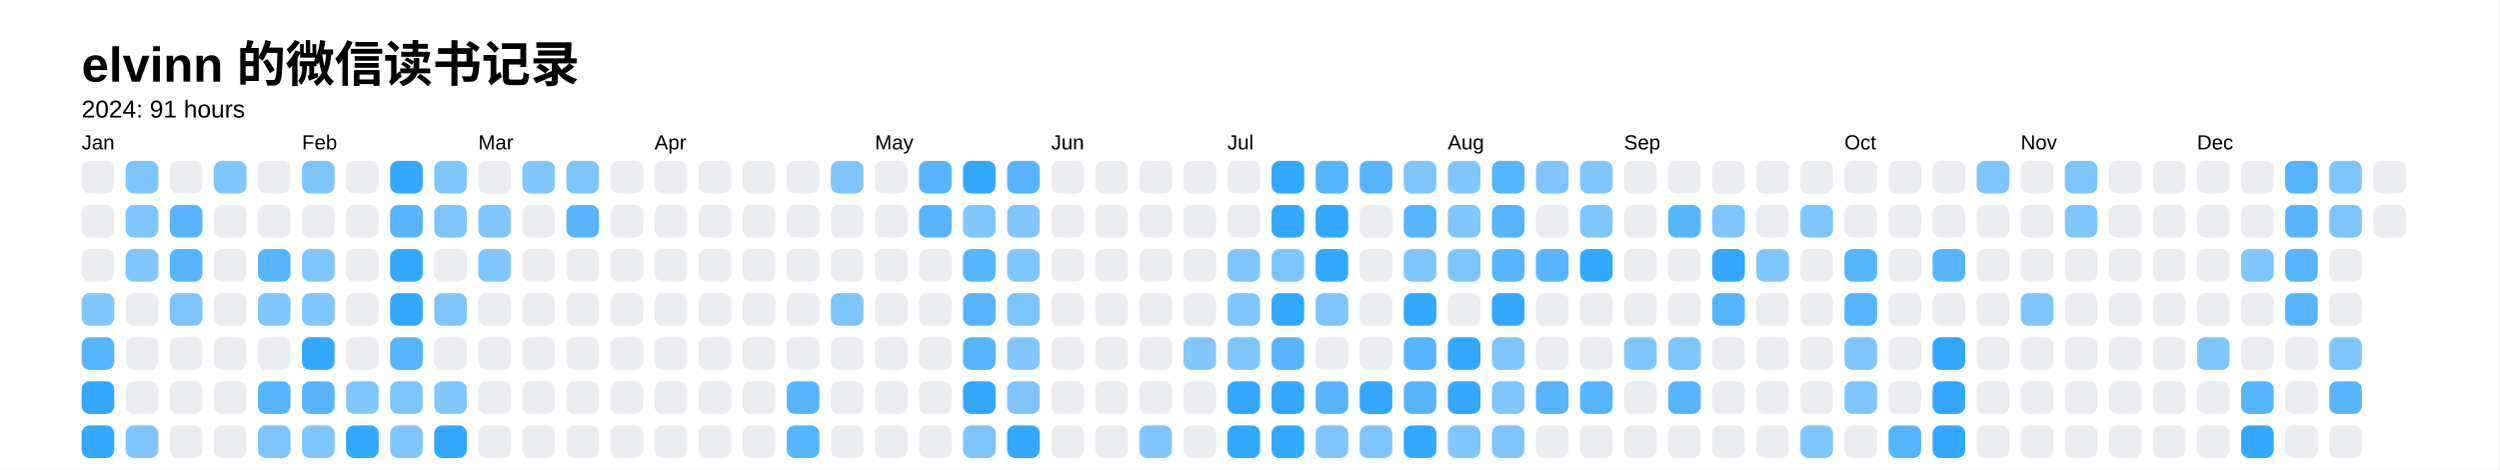
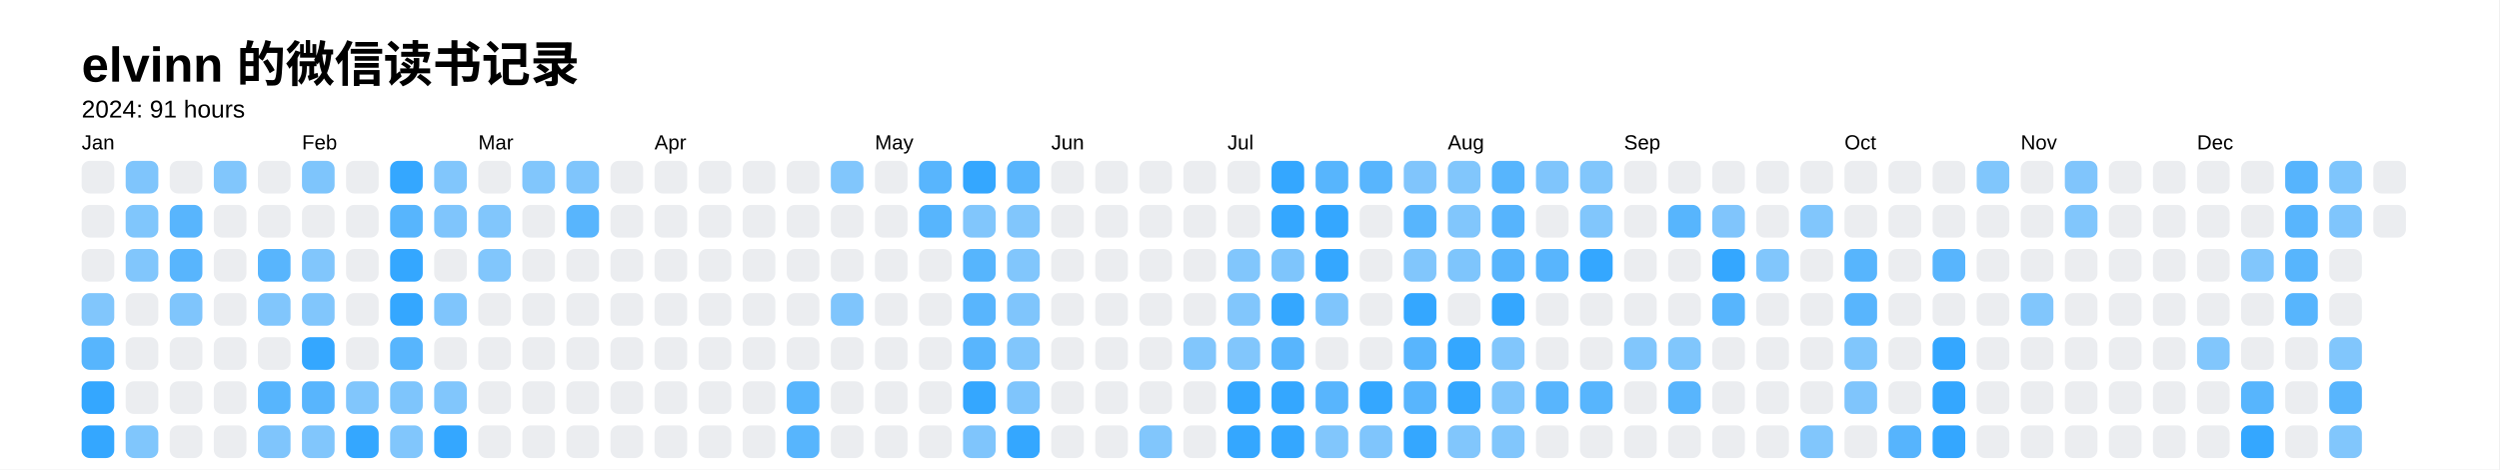
<svg xmlns="http://www.w3.org/2000/svg" baseProfile="full" height="57.5mm" version="1.1" viewBox="0,0,306.2,57.5" width="306.2mm">
  <defs />
  <rect fill="#FFFFFF" height="57.5" width="306.2" x="0" y="0" />
  <text fill="#000000" style="font-size:6px; font-family:Arial; font-weight:bold;" x="10" y="10">elvinn 的微信读书记录</text>
  <text fill="#000000" style="font-size:3px; font-family:Arial;" x="10" y="14.4">2024: 91 hours</text>
  <text fill="#000000" style="font-size:2.5px; font-family:Arial" x="10" y="18.3">Jan</text>
  <rect fill="#EBEDF0" height="4" rx="1" ry="1" width="4" x="10" y="19.7" />
  <rect fill="#EBEDF0" height="4" rx="1" ry="1" width="4" x="10" y="25.1" />
  <rect fill="#EBEDF0" height="4" rx="1" ry="1" width="4" x="10" y="30.5" />
  <rect fill="#81c6fc" height="4" rx="1" ry="1" width="4" x="10" y="35.9" />
  <rect fill="#57b5fd" height="4" rx="1" ry="1" width="4" x="10" y="41.3" />
  <rect fill="#34A7FF" height="4" rx="1" ry="1" width="4" x="10" y="46.7" />
  <rect fill="#34A7FF" height="4" rx="1" ry="1" width="4" x="10" y="52.1" />
  <rect fill="#7fc5fc" height="4" rx="1" ry="1" width="4" x="15.4" y="19.7" />
  <rect fill="#80c6fc" height="4" rx="1" ry="1" width="4" x="15.4" y="25.1" />
  <rect fill="#81c6fc" height="4" rx="1" ry="1" width="4" x="15.4" y="30.5" />
  <rect fill="#EBEDF0" height="4" rx="1" ry="1" width="4" x="15.4" y="35.9" />
  <rect fill="#EBEDF0" height="4" rx="1" ry="1" width="4" x="15.4" y="41.3" />
  <rect fill="#EBEDF0" height="4" rx="1" ry="1" width="4" x="15.4" y="46.7" />
  <rect fill="#80c6fc" height="4" rx="1" ry="1" width="4" x="15.4" y="52.1" />
  <rect fill="#EBEDF0" height="4" rx="1" ry="1" width="4" x="20.8" y="19.7" />
  <rect fill="#58b5fd" height="4" rx="1" ry="1" width="4" x="20.8" y="25.1" />
  <rect fill="#58b5fd" height="4" rx="1" ry="1" width="4" x="20.8" y="30.5" />
  <rect fill="#7fc5fc" height="4" rx="1" ry="1" width="4" x="20.8" y="35.9" />
  <rect fill="#EBEDF0" height="4" rx="1" ry="1" width="4" x="20.8" y="41.3" />
  <rect fill="#EBEDF0" height="4" rx="1" ry="1" width="4" x="20.8" y="46.7" />
  <rect fill="#EBEDF0" height="4" rx="1" ry="1" width="4" x="20.8" y="52.1" />
  <rect fill="#81c6fc" height="4" rx="1" ry="1" width="4" x="26.2" y="19.7" />
  <rect fill="#EBEDF0" height="4" rx="1" ry="1" width="4" x="26.2" y="25.1" />
  <rect fill="#EBEDF0" height="4" rx="1" ry="1" width="4" x="26.2" y="30.5" />
  <rect fill="#EBEDF0" height="4" rx="1" ry="1" width="4" x="26.2" y="35.9" />
  <rect fill="#EBEDF0" height="4" rx="1" ry="1" width="4" x="26.2" y="41.3" />
  <rect fill="#EBEDF0" height="4" rx="1" ry="1" width="4" x="26.2" y="46.7" />
  <rect fill="#EBEDF0" height="4" rx="1" ry="1" width="4" x="26.2" y="52.1" />
  <rect fill="#EBEDF0" height="4" rx="1" ry="1" width="4" x="31.6" y="19.7" />
  <rect fill="#EBEDF0" height="4" rx="1" ry="1" width="4" x="31.6" y="25.1" />
  <rect fill="#58b5fd" height="4" rx="1" ry="1" width="4" x="31.6" y="30.5" />
  <rect fill="#81c6fc" height="4" rx="1" ry="1" width="4" x="31.6" y="35.9" />
  <rect fill="#EBEDF0" height="4" rx="1" ry="1" width="4" x="31.6" y="41.3" />
  <rect fill="#57b5fd" height="4" rx="1" ry="1" width="4" x="31.6" y="46.7" />
  <rect fill="#7fc5fc" height="4" rx="1" ry="1" width="4" x="31.6" y="52.1" />
  <text fill="#000000" style="font-size:2.5px; font-family:Arial" x="37.0" y="18.3">Feb</text>
  <rect fill="#7ec5fc" height="4" rx="1" ry="1" width="4" x="37.0" y="19.7" />
  <rect fill="#EBEDF0" height="4" rx="1" ry="1" width="4" x="37.0" y="25.1" />
  <rect fill="#81c6fc" height="4" rx="1" ry="1" width="4" x="37.0" y="30.5" />
  <rect fill="#81c6fc" height="4" rx="1" ry="1" width="4" x="37.0" y="35.9" />
  <rect fill="#34A7FF" height="4" rx="1" ry="1" width="4" x="37.0" y="41.3" />
  <rect fill="#58b5fd" height="4" rx="1" ry="1" width="4" x="37.0" y="46.7" />
  <rect fill="#81c6fc" height="4" rx="1" ry="1" width="4" x="37.0" y="52.1" />
  <rect fill="#EBEDF0" height="4" rx="1" ry="1" width="4" x="42.4" y="19.7" />
  <rect fill="#EBEDF0" height="4" rx="1" ry="1" width="4" x="42.4" y="25.1" />
  <rect fill="#EBEDF0" height="4" rx="1" ry="1" width="4" x="42.4" y="30.5" />
  <rect fill="#EBEDF0" height="4" rx="1" ry="1" width="4" x="42.4" y="35.9" />
  <rect fill="#EBEDF0" height="4" rx="1" ry="1" width="4" x="42.4" y="41.3" />
  <rect fill="#81c6fc" height="4" rx="1" ry="1" width="4" x="42.4" y="46.7" />
  <rect fill="#34A7FF" height="4" rx="1" ry="1" width="4" x="42.4" y="52.1" />
  <rect fill="#34A7FF" height="4" rx="1" ry="1" width="4" x="47.8" y="19.7" />
  <rect fill="#57b5fd" height="4" rx="1" ry="1" width="4" x="47.8" y="25.1" />
  <rect fill="#34A7FF" height="4" rx="1" ry="1" width="4" x="47.8" y="30.5" />
  <rect fill="#34A7FF" height="4" rx="1" ry="1" width="4" x="47.8" y="35.9" />
  <rect fill="#57b5fd" height="4" rx="1" ry="1" width="4" x="47.8" y="41.3" />
  <rect fill="#7ec5fc" height="4" rx="1" ry="1" width="4" x="47.8" y="46.7" />
  <rect fill="#81c6fc" height="4" rx="1" ry="1" width="4" x="47.8" y="52.1" />
  <rect fill="#81c6fc" height="4" rx="1" ry="1" width="4" x="53.2" y="19.7" />
  <rect fill="#7fc5fc" height="4" rx="1" ry="1" width="4" x="53.2" y="25.1" />
  <rect fill="#EBEDF0" height="4" rx="1" ry="1" width="4" x="53.2" y="30.5" />
  <rect fill="#7fc5fc" height="4" rx="1" ry="1" width="4" x="53.2" y="35.9" />
  <rect fill="#EBEDF0" height="4" rx="1" ry="1" width="4" x="53.2" y="41.3" />
  <rect fill="#81c6fc" height="4" rx="1" ry="1" width="4" x="53.2" y="46.7" />
  <rect fill="#34A7FF" height="4" rx="1" ry="1" width="4" x="53.2" y="52.1" />
  <text fill="#000000" style="font-size:2.5px; font-family:Arial" x="58.6" y="18.3">Mar</text>
  <rect fill="#EBEDF0" height="4" rx="1" ry="1" width="4" x="58.6" y="19.7" />
  <rect fill="#81c6fc" height="4" rx="1" ry="1" width="4" x="58.6" y="25.1" />
  <rect fill="#81c6fc" height="4" rx="1" ry="1" width="4" x="58.6" y="30.5" />
  <rect fill="#EBEDF0" height="4" rx="1" ry="1" width="4" x="58.6" y="35.9" />
  <rect fill="#EBEDF0" height="4" rx="1" ry="1" width="4" x="58.6" y="41.3" />
  <rect fill="#EBEDF0" height="4" rx="1" ry="1" width="4" x="58.6" y="46.7" />
  <rect fill="#EBEDF0" height="4" rx="1" ry="1" width="4" x="58.6" y="52.1" />
  <rect fill="#81c6fc" height="4" rx="1" ry="1" width="4" x="64" y="19.7" />
  <rect fill="#EBEDF0" height="4" rx="1" ry="1" width="4" x="64" y="25.1" />
  <rect fill="#EBEDF0" height="4" rx="1" ry="1" width="4" x="64" y="30.5" />
  <rect fill="#EBEDF0" height="4" rx="1" ry="1" width="4" x="64" y="35.9" />
  <rect fill="#EBEDF0" height="4" rx="1" ry="1" width="4" x="64" y="41.3" />
  <rect fill="#EBEDF0" height="4" rx="1" ry="1" width="4" x="64" y="46.7" />
  <rect fill="#EBEDF0" height="4" rx="1" ry="1" width="4" x="64" y="52.1" />
  <rect fill="#7fc5fc" height="4" rx="1" ry="1" width="4" x="69.4" y="19.7" />
  <rect fill="#58b5fd" height="4" rx="1" ry="1" width="4" x="69.4" y="25.1" />
  <rect fill="#EBEDF0" height="4" rx="1" ry="1" width="4" x="69.4" y="30.5" />
  <rect fill="#EBEDF0" height="4" rx="1" ry="1" width="4" x="69.4" y="35.9" />
  <rect fill="#EBEDF0" height="4" rx="1" ry="1" width="4" x="69.4" y="41.3" />
  <rect fill="#EBEDF0" height="4" rx="1" ry="1" width="4" x="69.4" y="46.7" />
  <rect fill="#EBEDF0" height="4" rx="1" ry="1" width="4" x="69.4" y="52.1" />
  <rect fill="#EBEDF0" height="4" rx="1" ry="1" width="4" x="74.8" y="19.7" />
  <rect fill="#EBEDF0" height="4" rx="1" ry="1" width="4" x="74.8" y="25.1" />
  <rect fill="#EBEDF0" height="4" rx="1" ry="1" width="4" x="74.8" y="30.5" />
  <rect fill="#EBEDF0" height="4" rx="1" ry="1" width="4" x="74.8" y="35.9" />
  <rect fill="#EBEDF0" height="4" rx="1" ry="1" width="4" x="74.8" y="41.3" />
  <rect fill="#EBEDF0" height="4" rx="1" ry="1" width="4" x="74.8" y="46.7" />
  <rect fill="#EBEDF0" height="4" rx="1" ry="1" width="4" x="74.8" y="52.1" />
  <text fill="#000000" style="font-size:2.5px; font-family:Arial" x="80.2" y="18.3">Apr</text>
  <rect fill="#EBEDF0" height="4" rx="1" ry="1" width="4" x="80.2" y="19.7" />
  <rect fill="#EBEDF0" height="4" rx="1" ry="1" width="4" x="80.2" y="25.1" />
  <rect fill="#EBEDF0" height="4" rx="1" ry="1" width="4" x="80.2" y="30.5" />
  <rect fill="#EBEDF0" height="4" rx="1" ry="1" width="4" x="80.2" y="35.9" />
  <rect fill="#EBEDF0" height="4" rx="1" ry="1" width="4" x="80.2" y="41.3" />
  <rect fill="#EBEDF0" height="4" rx="1" ry="1" width="4" x="80.2" y="46.7" />
  <rect fill="#EBEDF0" height="4" rx="1" ry="1" width="4" x="80.2" y="52.1" />
  <rect fill="#EBEDF0" height="4" rx="1" ry="1" width="4" x="85.6" y="19.7" />
  <rect fill="#EBEDF0" height="4" rx="1" ry="1" width="4" x="85.6" y="25.1" />
  <rect fill="#EBEDF0" height="4" rx="1" ry="1" width="4" x="85.6" y="30.5" />
  <rect fill="#EBEDF0" height="4" rx="1" ry="1" width="4" x="85.6" y="35.9" />
  <rect fill="#EBEDF0" height="4" rx="1" ry="1" width="4" x="85.6" y="41.3" />
  <rect fill="#EBEDF0" height="4" rx="1" ry="1" width="4" x="85.6" y="46.7" />
  <rect fill="#EBEDF0" height="4" rx="1" ry="1" width="4" x="85.6" y="52.1" />
  <rect fill="#EBEDF0" height="4" rx="1" ry="1" width="4" x="91" y="19.7" />
  <rect fill="#EBEDF0" height="4" rx="1" ry="1" width="4" x="91" y="25.1" />
  <rect fill="#EBEDF0" height="4" rx="1" ry="1" width="4" x="91" y="30.5" />
  <rect fill="#EBEDF0" height="4" rx="1" ry="1" width="4" x="91" y="35.9" />
  <rect fill="#EBEDF0" height="4" rx="1" ry="1" width="4" x="91" y="41.3" />
  <rect fill="#EBEDF0" height="4" rx="1" ry="1" width="4" x="91" y="46.7" />
  <rect fill="#EBEDF0" height="4" rx="1" ry="1" width="4" x="91" y="52.1" />
  <rect fill="#EBEDF0" height="4" rx="1" ry="1" width="4" x="96.4" y="19.7" />
  <rect fill="#EBEDF0" height="4" rx="1" ry="1" width="4" x="96.4" y="25.1" />
  <rect fill="#EBEDF0" height="4" rx="1" ry="1" width="4" x="96.4" y="30.5" />
  <rect fill="#EBEDF0" height="4" rx="1" ry="1" width="4" x="96.4" y="35.9" />
  <rect fill="#EBEDF0" height="4" rx="1" ry="1" width="4" x="96.4" y="41.3" />
  <rect fill="#57b5fd" height="4" rx="1" ry="1" width="4" x="96.4" y="46.7" />
  <rect fill="#57b5fd" height="4" rx="1" ry="1" width="4" x="96.4" y="52.1" />
  <rect fill="#81c6fc" height="4" rx="1" ry="1" width="4" x="101.8" y="19.7" />
  <rect fill="#EBEDF0" height="4" rx="1" ry="1" width="4" x="101.8" y="25.1" />
  <rect fill="#EBEDF0" height="4" rx="1" ry="1" width="4" x="101.8" y="30.5" />
  <rect fill="#7fc5fc" height="4" rx="1" ry="1" width="4" x="101.8" y="35.9" />
  <rect fill="#EBEDF0" height="4" rx="1" ry="1" width="4" x="101.8" y="41.3" />
  <rect fill="#EBEDF0" height="4" rx="1" ry="1" width="4" x="101.8" y="46.7" />
  <rect fill="#EBEDF0" height="4" rx="1" ry="1" width="4" x="101.8" y="52.1" />
  <text fill="#000000" style="font-size:2.5px; font-family:Arial" x="107.2" y="18.3">May</text>
  <rect fill="#EBEDF0" height="4" rx="1" ry="1" width="4" x="107.2" y="19.7" />
  <rect fill="#EBEDF0" height="4" rx="1" ry="1" width="4" x="107.2" y="25.1" />
  <rect fill="#EBEDF0" height="4" rx="1" ry="1" width="4" x="107.2" y="30.5" />
  <rect fill="#EBEDF0" height="4" rx="1" ry="1" width="4" x="107.2" y="35.9" />
  <rect fill="#EBEDF0" height="4" rx="1" ry="1" width="4" x="107.2" y="41.3" />
  <rect fill="#EBEDF0" height="4" rx="1" ry="1" width="4" x="107.2" y="46.7" />
  <rect fill="#EBEDF0" height="4" rx="1" ry="1" width="4" x="107.2" y="52.1" />
  <rect fill="#58b5fd" height="4" rx="1" ry="1" width="4" x="112.6" y="19.7" />
  <rect fill="#57b5fd" height="4" rx="1" ry="1" width="4" x="112.6" y="25.1" />
  <rect fill="#EBEDF0" height="4" rx="1" ry="1" width="4" x="112.6" y="30.5" />
  <rect fill="#EBEDF0" height="4" rx="1" ry="1" width="4" x="112.6" y="35.9" />
  <rect fill="#EBEDF0" height="4" rx="1" ry="1" width="4" x="112.6" y="41.3" />
  <rect fill="#EBEDF0" height="4" rx="1" ry="1" width="4" x="112.6" y="46.7" />
  <rect fill="#EBEDF0" height="4" rx="1" ry="1" width="4" x="112.6" y="52.1" />
  <rect fill="#34A7FF" height="4" rx="1" ry="1" width="4" x="118" y="19.7" />
  <rect fill="#81c6fc" height="4" rx="1" ry="1" width="4" x="118" y="25.1" />
  <rect fill="#56b5fd" height="4" rx="1" ry="1" width="4" x="118" y="30.5" />
  <rect fill="#58b5fd" height="4" rx="1" ry="1" width="4" x="118" y="35.9" />
  <rect fill="#58b5fd" height="4" rx="1" ry="1" width="4" x="118" y="41.3" />
  <rect fill="#34A7FF" height="4" rx="1" ry="1" width="4" x="118" y="46.7" />
  <rect fill="#7fc5fc" height="4" rx="1" ry="1" width="4" x="118" y="52.1" />
  <rect fill="#58b5fd" height="4" rx="1" ry="1" width="4" x="123.4" y="19.7" />
  <rect fill="#81c6fc" height="4" rx="1" ry="1" width="4" x="123.4" y="25.1" />
  <rect fill="#81c6fc" height="4" rx="1" ry="1" width="4" x="123.4" y="30.5" />
  <rect fill="#7fc5fc" height="4" rx="1" ry="1" width="4" x="123.4" y="35.9" />
  <rect fill="#81c6fc" height="4" rx="1" ry="1" width="4" x="123.4" y="41.3" />
  <rect fill="#7fc5fc" height="4" rx="1" ry="1" width="4" x="123.4" y="46.7" />
  <rect fill="#34A7FF" height="4" rx="1" ry="1" width="4" x="123.4" y="52.1" />
  <text fill="#000000" style="font-size:2.5px; font-family:Arial" x="128.8" y="18.3">Jun</text>
  <rect fill="#EBEDF0" height="4" rx="1" ry="1" width="4" x="128.8" y="19.7" />
  <rect fill="#EBEDF0" height="4" rx="1" ry="1" width="4" x="128.8" y="25.1" />
  <rect fill="#EBEDF0" height="4" rx="1" ry="1" width="4" x="128.8" y="30.5" />
  <rect fill="#EBEDF0" height="4" rx="1" ry="1" width="4" x="128.8" y="35.9" />
  <rect fill="#EBEDF0" height="4" rx="1" ry="1" width="4" x="128.8" y="41.3" />
  <rect fill="#EBEDF0" height="4" rx="1" ry="1" width="4" x="128.8" y="46.7" />
  <rect fill="#EBEDF0" height="4" rx="1" ry="1" width="4" x="128.8" y="52.1" />
  <rect fill="#EBEDF0" height="4" rx="1" ry="1" width="4" x="134.2" y="19.7" />
  <rect fill="#EBEDF0" height="4" rx="1" ry="1" width="4" x="134.2" y="25.1" />
  <rect fill="#EBEDF0" height="4" rx="1" ry="1" width="4" x="134.2" y="30.5" />
  <rect fill="#EBEDF0" height="4" rx="1" ry="1" width="4" x="134.2" y="35.9" />
  <rect fill="#EBEDF0" height="4" rx="1" ry="1" width="4" x="134.2" y="41.3" />
  <rect fill="#EBEDF0" height="4" rx="1" ry="1" width="4" x="134.2" y="46.7" />
  <rect fill="#EBEDF0" height="4" rx="1" ry="1" width="4" x="134.2" y="52.1" />
  <rect fill="#EBEDF0" height="4" rx="1" ry="1" width="4" x="139.6" y="19.7" />
  <rect fill="#EBEDF0" height="4" rx="1" ry="1" width="4" x="139.6" y="25.1" />
  <rect fill="#EBEDF0" height="4" rx="1" ry="1" width="4" x="139.6" y="30.5" />
  <rect fill="#EBEDF0" height="4" rx="1" ry="1" width="4" x="139.6" y="35.9" />
  <rect fill="#EBEDF0" height="4" rx="1" ry="1" width="4" x="139.6" y="41.3" />
  <rect fill="#EBEDF0" height="4" rx="1" ry="1" width="4" x="139.6" y="46.7" />
  <rect fill="#81c6fc" height="4" rx="1" ry="1" width="4" x="139.6" y="52.1" />
  <rect fill="#EBEDF0" height="4" rx="1" ry="1" width="4" x="145" y="19.7" />
  <rect fill="#EBEDF0" height="4" rx="1" ry="1" width="4" x="145" y="25.1" />
  <rect fill="#EBEDF0" height="4" rx="1" ry="1" width="4" x="145" y="30.5" />
  <rect fill="#EBEDF0" height="4" rx="1" ry="1" width="4" x="145" y="35.9" />
  <rect fill="#81c6fc" height="4" rx="1" ry="1" width="4" x="145" y="41.3" />
  <rect fill="#EBEDF0" height="4" rx="1" ry="1" width="4" x="145" y="46.7" />
  <rect fill="#EBEDF0" height="4" rx="1" ry="1" width="4" x="145" y="52.1" />
  <text fill="#000000" style="font-size:2.5px; font-family:Arial" x="150.4" y="18.3">Jul</text>
  <rect fill="#EBEDF0" height="4" rx="1" ry="1" width="4" x="150.4" y="19.7" />
  <rect fill="#EBEDF0" height="4" rx="1" ry="1" width="4" x="150.4" y="25.1" />
  <rect fill="#81c6fc" height="4" rx="1" ry="1" width="4" x="150.4" y="30.5" />
  <rect fill="#81c6fc" height="4" rx="1" ry="1" width="4" x="150.4" y="35.9" />
  <rect fill="#81c6fc" height="4" rx="1" ry="1" width="4" x="150.4" y="41.3" />
  <rect fill="#34A7FF" height="4" rx="1" ry="1" width="4" x="150.4" y="46.7" />
  <rect fill="#34A7FF" height="4" rx="1" ry="1" width="4" x="150.4" y="52.1" />
  <rect fill="#34A7FF" height="4" rx="1" ry="1" width="4" x="155.8" y="19.7" />
  <rect fill="#34A7FF" height="4" rx="1" ry="1" width="4" x="155.8" y="25.1" />
  <rect fill="#7ec5fc" height="4" rx="1" ry="1" width="4" x="155.8" y="30.5" />
  <rect fill="#34A7FF" height="4" rx="1" ry="1" width="4" x="155.8" y="35.9" />
  <rect fill="#58b5fd" height="4" rx="1" ry="1" width="4" x="155.8" y="41.3" />
  <rect fill="#34A7FF" height="4" rx="1" ry="1" width="4" x="155.8" y="46.7" />
  <rect fill="#34A7FF" height="4" rx="1" ry="1" width="4" x="155.8" y="52.1" />
  <rect fill="#57b5fd" height="4" rx="1" ry="1" width="4" x="161.2" y="19.7" />
  <rect fill="#34A7FF" height="4" rx="1" ry="1" width="4" x="161.2" y="25.1" />
  <rect fill="#34A7FF" height="4" rx="1" ry="1" width="4" x="161.2" y="30.5" />
  <rect fill="#7fc5fc" height="4" rx="1" ry="1" width="4" x="161.2" y="35.9" />
  <rect fill="#EBEDF0" height="4" rx="1" ry="1" width="4" x="161.2" y="41.3" />
  <rect fill="#58b5fd" height="4" rx="1" ry="1" width="4" x="161.2" y="46.7" />
  <rect fill="#81c6fc" height="4" rx="1" ry="1" width="4" x="161.2" y="52.1" />
  <rect fill="#58b5fd" height="4" rx="1" ry="1" width="4" x="166.6" y="19.7" />
  <rect fill="#EBEDF0" height="4" rx="1" ry="1" width="4" x="166.6" y="25.1" />
  <rect fill="#EBEDF0" height="4" rx="1" ry="1" width="4" x="166.6" y="30.5" />
  <rect fill="#EBEDF0" height="4" rx="1" ry="1" width="4" x="166.6" y="35.9" />
  <rect fill="#EBEDF0" height="4" rx="1" ry="1" width="4" x="166.6" y="41.3" />
  <rect fill="#34A7FF" height="4" rx="1" ry="1" width="4" x="166.6" y="46.7" />
  <rect fill="#7fc5fc" height="4" rx="1" ry="1" width="4" x="166.6" y="52.1" />
  <rect fill="#80c5fc" height="4" rx="1" ry="1" width="4" x="172" y="19.7" />
  <rect fill="#57b5fd" height="4" rx="1" ry="1" width="4" x="172" y="25.1" />
  <rect fill="#81c6fc" height="4" rx="1" ry="1" width="4" x="172" y="30.5" />
  <rect fill="#34A7FF" height="4" rx="1" ry="1" width="4" x="172" y="35.9" />
  <rect fill="#58b5fd" height="4" rx="1" ry="1" width="4" x="172" y="41.3" />
  <rect fill="#58b5fd" height="4" rx="1" ry="1" width="4" x="172" y="46.7" />
  <rect fill="#34A7FF" height="4" rx="1" ry="1" width="4" x="172" y="52.1" />
  <text fill="#000000" style="font-size:2.5px; font-family:Arial" x="177.4" y="18.3">Aug</text>
  <rect fill="#81c6fc" height="4" rx="1" ry="1" width="4" x="177.4" y="19.7" />
  <rect fill="#81c6fc" height="4" rx="1" ry="1" width="4" x="177.4" y="25.1" />
  <rect fill="#7ec5fc" height="4" rx="1" ry="1" width="4" x="177.4" y="30.5" />
  <rect fill="#EBEDF0" height="4" rx="1" ry="1" width="4" x="177.4" y="35.9" />
  <rect fill="#34A7FF" height="4" rx="1" ry="1" width="4" x="177.4" y="41.3" />
  <rect fill="#34A7FF" height="4" rx="1" ry="1" width="4" x="177.4" y="46.7" />
  <rect fill="#81c6fc" height="4" rx="1" ry="1" width="4" x="177.4" y="52.1" />
  <rect fill="#57b5fd" height="4" rx="1" ry="1" width="4" x="182.8" y="19.7" />
  <rect fill="#56b4fd" height="4" rx="1" ry="1" width="4" x="182.8" y="25.1" />
  <rect fill="#58b5fd" height="4" rx="1" ry="1" width="4" x="182.8" y="30.5" />
  <rect fill="#34A7FF" height="4" rx="1" ry="1" width="4" x="182.8" y="35.9" />
  <rect fill="#81c6fc" height="4" rx="1" ry="1" width="4" x="182.8" y="41.3" />
  <rect fill="#81c6fc" height="4" rx="1" ry="1" width="4" x="182.8" y="46.7" />
  <rect fill="#81c6fc" height="4" rx="1" ry="1" width="4" x="182.8" y="52.1" />
  <rect fill="#7fc5fc" height="4" rx="1" ry="1" width="4" x="188.2" y="19.7" />
  <rect fill="#EBEDF0" height="4" rx="1" ry="1" width="4" x="188.2" y="25.1" />
  <rect fill="#58b5fd" height="4" rx="1" ry="1" width="4" x="188.2" y="30.5" />
  <rect fill="#EBEDF0" height="4" rx="1" ry="1" width="4" x="188.2" y="35.9" />
  <rect fill="#EBEDF0" height="4" rx="1" ry="1" width="4" x="188.2" y="41.3" />
  <rect fill="#58b5fd" height="4" rx="1" ry="1" width="4" x="188.2" y="46.7" />
  <rect fill="#EBEDF0" height="4" rx="1" ry="1" width="4" x="188.2" y="52.1" />
  <rect fill="#81c6fc" height="4" rx="1" ry="1" width="4" x="193.6" y="19.7" />
  <rect fill="#81c6fc" height="4" rx="1" ry="1" width="4" x="193.6" y="25.1" />
  <rect fill="#34A7FF" height="4" rx="1" ry="1" width="4" x="193.6" y="30.5" />
  <rect fill="#EBEDF0" height="4" rx="1" ry="1" width="4" x="193.6" y="35.9" />
  <rect fill="#EBEDF0" height="4" rx="1" ry="1" width="4" x="193.6" y="41.3" />
  <rect fill="#57b5fd" height="4" rx="1" ry="1" width="4" x="193.6" y="46.7" />
  <rect fill="#EBEDF0" height="4" rx="1" ry="1" width="4" x="193.6" y="52.1" />
  <text fill="#000000" style="font-size:2.5px; font-family:Arial" x="199" y="18.3">Sep</text>
  <rect fill="#EBEDF0" height="4" rx="1" ry="1" width="4" x="199" y="19.7" />
  <rect fill="#EBEDF0" height="4" rx="1" ry="1" width="4" x="199" y="25.1" />
  <rect fill="#EBEDF0" height="4" rx="1" ry="1" width="4" x="199" y="30.5" />
  <rect fill="#EBEDF0" height="4" rx="1" ry="1" width="4" x="199" y="35.9" />
  <rect fill="#81c6fc" height="4" rx="1" ry="1" width="4" x="199" y="41.3" />
  <rect fill="#EBEDF0" height="4" rx="1" ry="1" width="4" x="199" y="46.7" />
  <rect fill="#EBEDF0" height="4" rx="1" ry="1" width="4" x="199" y="52.1" />
  <rect fill="#EBEDF0" height="4" rx="1" ry="1" width="4" x="204.4" y="19.7" />
  <rect fill="#57b5fd" height="4" rx="1" ry="1" width="4" x="204.4" y="25.1" />
  <rect fill="#EBEDF0" height="4" rx="1" ry="1" width="4" x="204.4" y="30.5" />
  <rect fill="#EBEDF0" height="4" rx="1" ry="1" width="4" x="204.4" y="35.9" />
  <rect fill="#80c6fc" height="4" rx="1" ry="1" width="4" x="204.4" y="41.3" />
  <rect fill="#58b5fd" height="4" rx="1" ry="1" width="4" x="204.4" y="46.7" />
  <rect fill="#EBEDF0" height="4" rx="1" ry="1" width="4" x="204.4" y="52.1" />
  <rect fill="#EBEDF0" height="4" rx="1" ry="1" width="4" x="209.8" y="19.7" />
  <rect fill="#80c5fc" height="4" rx="1" ry="1" width="4" x="209.8" y="25.1" />
  <rect fill="#34A7FF" height="4" rx="1" ry="1" width="4" x="209.8" y="30.5" />
  <rect fill="#57b5fd" height="4" rx="1" ry="1" width="4" x="209.8" y="35.9" />
  <rect fill="#EBEDF0" height="4" rx="1" ry="1" width="4" x="209.8" y="41.3" />
  <rect fill="#EBEDF0" height="4" rx="1" ry="1" width="4" x="209.8" y="46.7" />
  <rect fill="#EBEDF0" height="4" rx="1" ry="1" width="4" x="209.8" y="52.1" />
  <rect fill="#EBEDF0" height="4" rx="1" ry="1" width="4" x="215.2" y="19.7" />
  <rect fill="#EBEDF0" height="4" rx="1" ry="1" width="4" x="215.2" y="25.1" />
  <rect fill="#81c6fc" height="4" rx="1" ry="1" width="4" x="215.2" y="30.5" />
  <rect fill="#EBEDF0" height="4" rx="1" ry="1" width="4" x="215.2" y="35.9" />
  <rect fill="#EBEDF0" height="4" rx="1" ry="1" width="4" x="215.2" y="41.3" />
  <rect fill="#EBEDF0" height="4" rx="1" ry="1" width="4" x="215.2" y="46.7" />
  <rect fill="#EBEDF0" height="4" rx="1" ry="1" width="4" x="215.2" y="52.1" />
  <rect fill="#EBEDF0" height="4" rx="1" ry="1" width="4" x="220.6" y="19.7" />
  <rect fill="#81c6fc" height="4" rx="1" ry="1" width="4" x="220.6" y="25.1" />
  <rect fill="#EBEDF0" height="4" rx="1" ry="1" width="4" x="220.6" y="30.5" />
  <rect fill="#EBEDF0" height="4" rx="1" ry="1" width="4" x="220.6" y="35.9" />
  <rect fill="#EBEDF0" height="4" rx="1" ry="1" width="4" x="220.6" y="41.3" />
  <rect fill="#EBEDF0" height="4" rx="1" ry="1" width="4" x="220.6" y="46.7" />
  <rect fill="#81c6fc" height="4" rx="1" ry="1" width="4" x="220.6" y="52.1" />
  <text fill="#000000" style="font-size:2.5px; font-family:Arial" x="226" y="18.3">Oct</text>
  <rect fill="#EBEDF0" height="4" rx="1" ry="1" width="4" x="226" y="19.7" />
  <rect fill="#EBEDF0" height="4" rx="1" ry="1" width="4" x="226" y="25.1" />
  <rect fill="#57b5fd" height="4" rx="1" ry="1" width="4" x="226" y="30.5" />
  <rect fill="#58b5fd" height="4" rx="1" ry="1" width="4" x="226" y="35.9" />
  <rect fill="#80c6fc" height="4" rx="1" ry="1" width="4" x="226" y="41.3" />
  <rect fill="#7fc5fc" height="4" rx="1" ry="1" width="4" x="226" y="46.7" />
  <rect fill="#EBEDF0" height="4" rx="1" ry="1" width="4" x="226" y="52.1" />
  <rect fill="#EBEDF0" height="4" rx="1" ry="1" width="4" x="231.4" y="19.7" />
  <rect fill="#EBEDF0" height="4" rx="1" ry="1" width="4" x="231.4" y="25.1" />
  <rect fill="#EBEDF0" height="4" rx="1" ry="1" width="4" x="231.4" y="30.5" />
  <rect fill="#EBEDF0" height="4" rx="1" ry="1" width="4" x="231.4" y="35.9" />
  <rect fill="#EBEDF0" height="4" rx="1" ry="1" width="4" x="231.4" y="41.3" />
  <rect fill="#EBEDF0" height="4" rx="1" ry="1" width="4" x="231.4" y="46.7" />
  <rect fill="#56b4fd" height="4" rx="1" ry="1" width="4" x="231.4" y="52.1" />
  <rect fill="#EBEDF0" height="4" rx="1" ry="1" width="4" x="236.8" y="19.7" />
  <rect fill="#EBEDF0" height="4" rx="1" ry="1" width="4" x="236.8" y="25.1" />
  <rect fill="#58b5fd" height="4" rx="1" ry="1" width="4" x="236.8" y="30.5" />
  <rect fill="#EBEDF0" height="4" rx="1" ry="1" width="4" x="236.8" y="35.9" />
  <rect fill="#34A7FF" height="4" rx="1" ry="1" width="4" x="236.8" y="41.3" />
  <rect fill="#34A7FF" height="4" rx="1" ry="1" width="4" x="236.8" y="46.7" />
  <rect fill="#34A7FF" height="4" rx="1" ry="1" width="4" x="236.8" y="52.1" />
  <rect fill="#80c6fc" height="4" rx="1" ry="1" width="4" x="242.2" y="19.7" />
  <rect fill="#EBEDF0" height="4" rx="1" ry="1" width="4" x="242.2" y="25.1" />
  <rect fill="#EBEDF0" height="4" rx="1" ry="1" width="4" x="242.2" y="30.5" />
  <rect fill="#EBEDF0" height="4" rx="1" ry="1" width="4" x="242.2" y="35.9" />
  <rect fill="#EBEDF0" height="4" rx="1" ry="1" width="4" x="242.2" y="41.3" />
  <rect fill="#EBEDF0" height="4" rx="1" ry="1" width="4" x="242.2" y="46.7" />
  <rect fill="#EBEDF0" height="4" rx="1" ry="1" width="4" x="242.2" y="52.1" />
  <text fill="#000000" style="font-size:2.5px; font-family:Arial" x="247.6" y="18.3">Nov</text>
  <rect fill="#EBEDF0" height="4" rx="1" ry="1" width="4" x="247.6" y="19.7" />
  <rect fill="#EBEDF0" height="4" rx="1" ry="1" width="4" x="247.6" y="25.1" />
  <rect fill="#EBEDF0" height="4" rx="1" ry="1" width="4" x="247.6" y="30.5" />
  <rect fill="#81c6fc" height="4" rx="1" ry="1" width="4" x="247.6" y="35.9" />
  <rect fill="#EBEDF0" height="4" rx="1" ry="1" width="4" x="247.6" y="41.3" />
  <rect fill="#EBEDF0" height="4" rx="1" ry="1" width="4" x="247.6" y="46.7" />
  <rect fill="#EBEDF0" height="4" rx="1" ry="1" width="4" x="247.6" y="52.1" />
  <rect fill="#80c5fc" height="4" rx="1" ry="1" width="4" x="253" y="19.7" />
  <rect fill="#81c6fc" height="4" rx="1" ry="1" width="4" x="253" y="25.1" />
  <rect fill="#EBEDF0" height="4" rx="1" ry="1" width="4" x="253" y="30.5" />
  <rect fill="#EBEDF0" height="4" rx="1" ry="1" width="4" x="253" y="35.9" />
  <rect fill="#EBEDF0" height="4" rx="1" ry="1" width="4" x="253" y="41.3" />
  <rect fill="#EBEDF0" height="4" rx="1" ry="1" width="4" x="253" y="46.7" />
  <rect fill="#EBEDF0" height="4" rx="1" ry="1" width="4" x="253" y="52.1" />
  <rect fill="#EBEDF0" height="4" rx="1" ry="1" width="4" x="258.4" y="19.7" />
  <rect fill="#EBEDF0" height="4" rx="1" ry="1" width="4" x="258.4" y="25.1" />
  <rect fill="#EBEDF0" height="4" rx="1" ry="1" width="4" x="258.4" y="30.5" />
  <rect fill="#EBEDF0" height="4" rx="1" ry="1" width="4" x="258.4" y="35.9" />
  <rect fill="#EBEDF0" height="4" rx="1" ry="1" width="4" x="258.4" y="41.3" />
  <rect fill="#EBEDF0" height="4" rx="1" ry="1" width="4" x="258.4" y="46.7" />
  <rect fill="#EBEDF0" height="4" rx="1" ry="1" width="4" x="258.4" y="52.1" />
  <rect fill="#EBEDF0" height="4" rx="1" ry="1" width="4" x="263.8" y="19.7" />
  <rect fill="#EBEDF0" height="4" rx="1" ry="1" width="4" x="263.8" y="25.1" />
  <rect fill="#EBEDF0" height="4" rx="1" ry="1" width="4" x="263.8" y="30.5" />
  <rect fill="#EBEDF0" height="4" rx="1" ry="1" width="4" x="263.8" y="35.9" />
  <rect fill="#EBEDF0" height="4" rx="1" ry="1" width="4" x="263.8" y="41.3" />
  <rect fill="#EBEDF0" height="4" rx="1" ry="1" width="4" x="263.8" y="46.7" />
  <rect fill="#EBEDF0" height="4" rx="1" ry="1" width="4" x="263.8" y="52.1" />
  <text fill="#000000" style="font-size:2.5px; font-family:Arial" x="269.2" y="18.3">Dec</text>
  <rect fill="#EBEDF0" height="4" rx="1" ry="1" width="4" x="269.2" y="19.7" />
  <rect fill="#EBEDF0" height="4" rx="1" ry="1" width="4" x="269.2" y="25.1" />
  <rect fill="#EBEDF0" height="4" rx="1" ry="1" width="4" x="269.2" y="30.5" />
  <rect fill="#EBEDF0" height="4" rx="1" ry="1" width="4" x="269.2" y="35.9" />
  <rect fill="#81c6fc" height="4" rx="1" ry="1" width="4" x="269.2" y="41.3" />
  <rect fill="#EBEDF0" height="4" rx="1" ry="1" width="4" x="269.2" y="46.7" />
  <rect fill="#EBEDF0" height="4" rx="1" ry="1" width="4" x="269.2" y="52.1" />
  <rect fill="#EBEDF0" height="4" rx="1" ry="1" width="4" x="274.6" y="19.7" />
  <rect fill="#EBEDF0" height="4" rx="1" ry="1" width="4" x="274.6" y="25.1" />
  <rect fill="#81c6fc" height="4" rx="1" ry="1" width="4" x="274.6" y="30.5" />
  <rect fill="#EBEDF0" height="4" rx="1" ry="1" width="4" x="274.6" y="35.9" />
  <rect fill="#EBEDF0" height="4" rx="1" ry="1" width="4" x="274.6" y="41.3" />
  <rect fill="#57b5fd" height="4" rx="1" ry="1" width="4" x="274.6" y="46.7" />
  <rect fill="#34A7FF" height="4" rx="1" ry="1" width="4" x="274.6" y="52.1" />
  <rect fill="#56b4fd" height="4" rx="1" ry="1" width="4" x="280" y="19.7" />
  <rect fill="#58b5fd" height="4" rx="1" ry="1" width="4" x="280" y="25.1" />
  <rect fill="#57b5fd" height="4" rx="1" ry="1" width="4" x="280" y="30.5" />
  <rect fill="#57b5fd" height="4" rx="1" ry="1" width="4" x="280" y="35.9" />
  <rect fill="#EBEDF0" height="4" rx="1" ry="1" width="4" x="280" y="41.3" />
  <rect fill="#EBEDF0" height="4" rx="1" ry="1" width="4" x="280" y="46.7" />
  <rect fill="#EBEDF0" height="4" rx="1" ry="1" width="4" x="280" y="52.1" />
  <rect fill="#7ec5fc" height="4" rx="1" ry="1" width="4" x="285.4" y="19.7" />
  <rect fill="#7fc5fc" height="4" rx="1" ry="1" width="4" x="285.4" y="25.1" />
  <rect fill="#EBEDF0" height="4" rx="1" ry="1" width="4" x="285.4" y="30.5" />
  <rect fill="#EBEDF0" height="4" rx="1" ry="1" width="4" x="285.4" y="35.9" />
  <rect fill="#81c6fc" height="4" rx="1" ry="1" width="4" x="285.4" y="41.3" />
  <rect fill="#58b5fd" height="4" rx="1" ry="1" width="4" x="285.4" y="46.7" />
-   <rect fill="#EBEDF0" height="4" rx="1" ry="1" width="4" x="285.4" y="52.1" />
+   <rect fill="#81c6fc" height="4" rx="1" ry="1" width="4" x="285.4" y="52.1" />
  <rect fill="#EBEDF0" height="4" rx="1" ry="1" width="4" x="290.8" y="19.7" />
  <rect fill="#EBEDF0" height="4" rx="1" ry="1" width="4" x="290.8" y="25.1" />
</svg>
